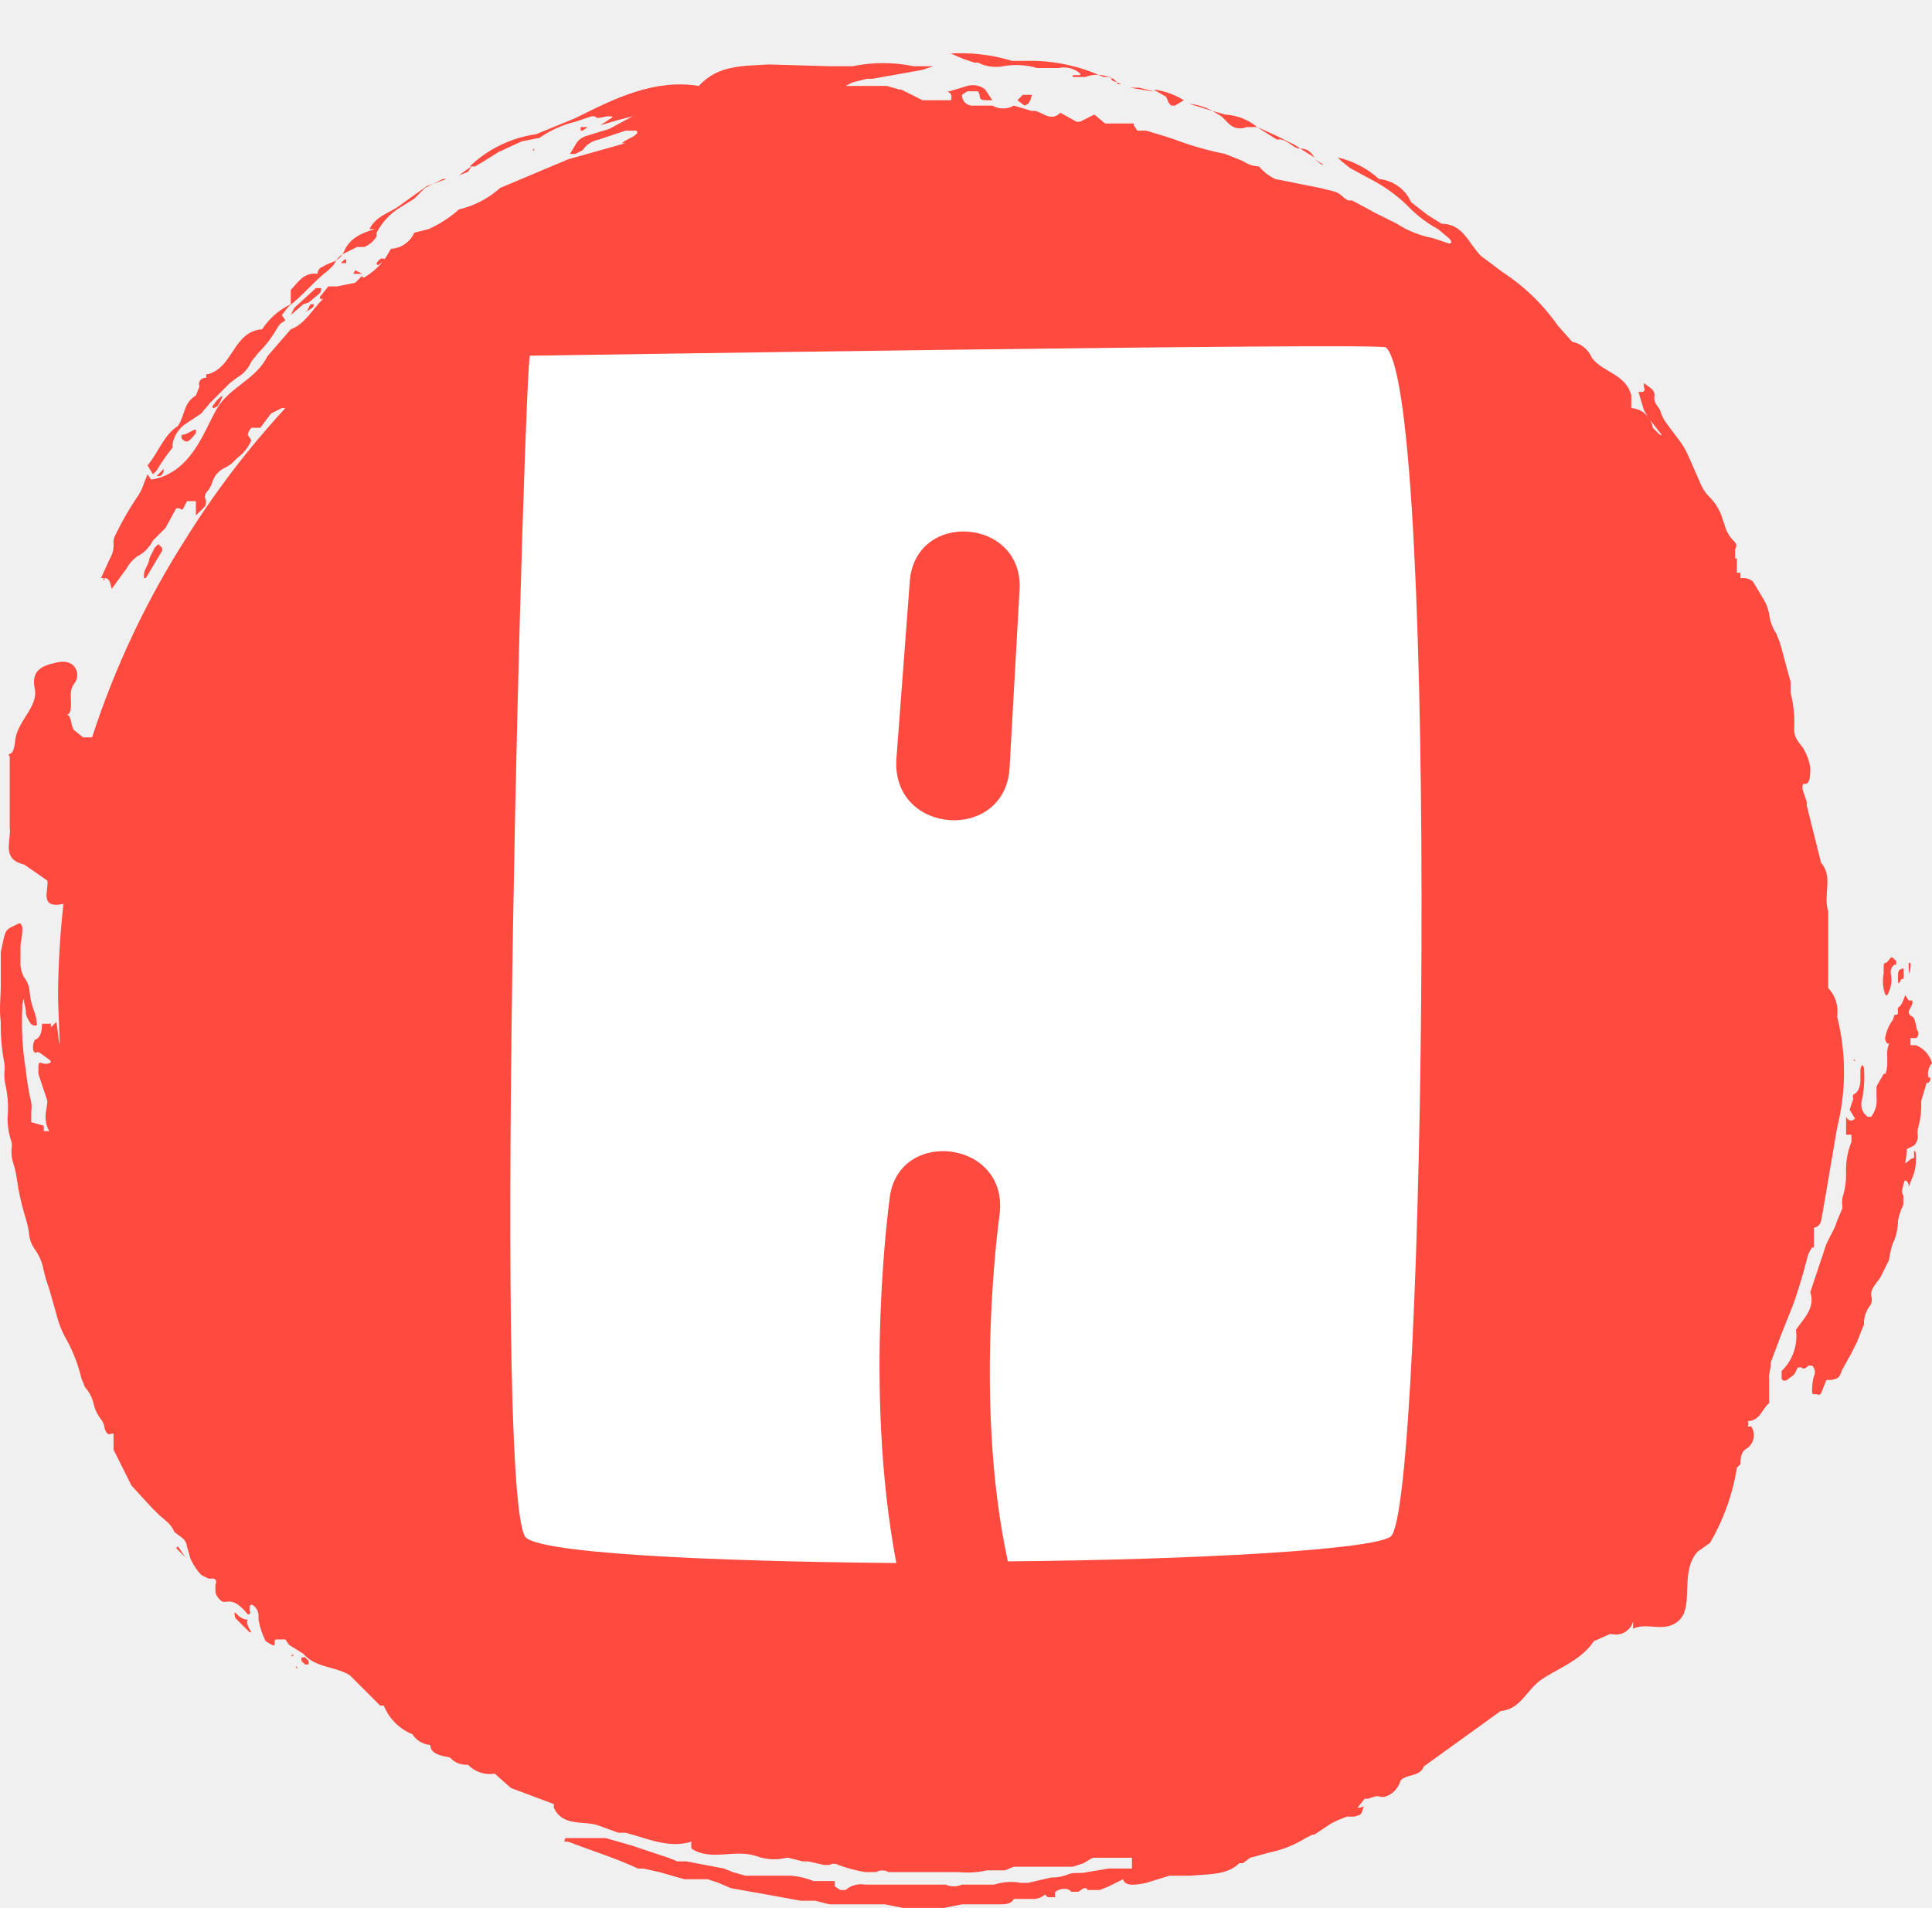
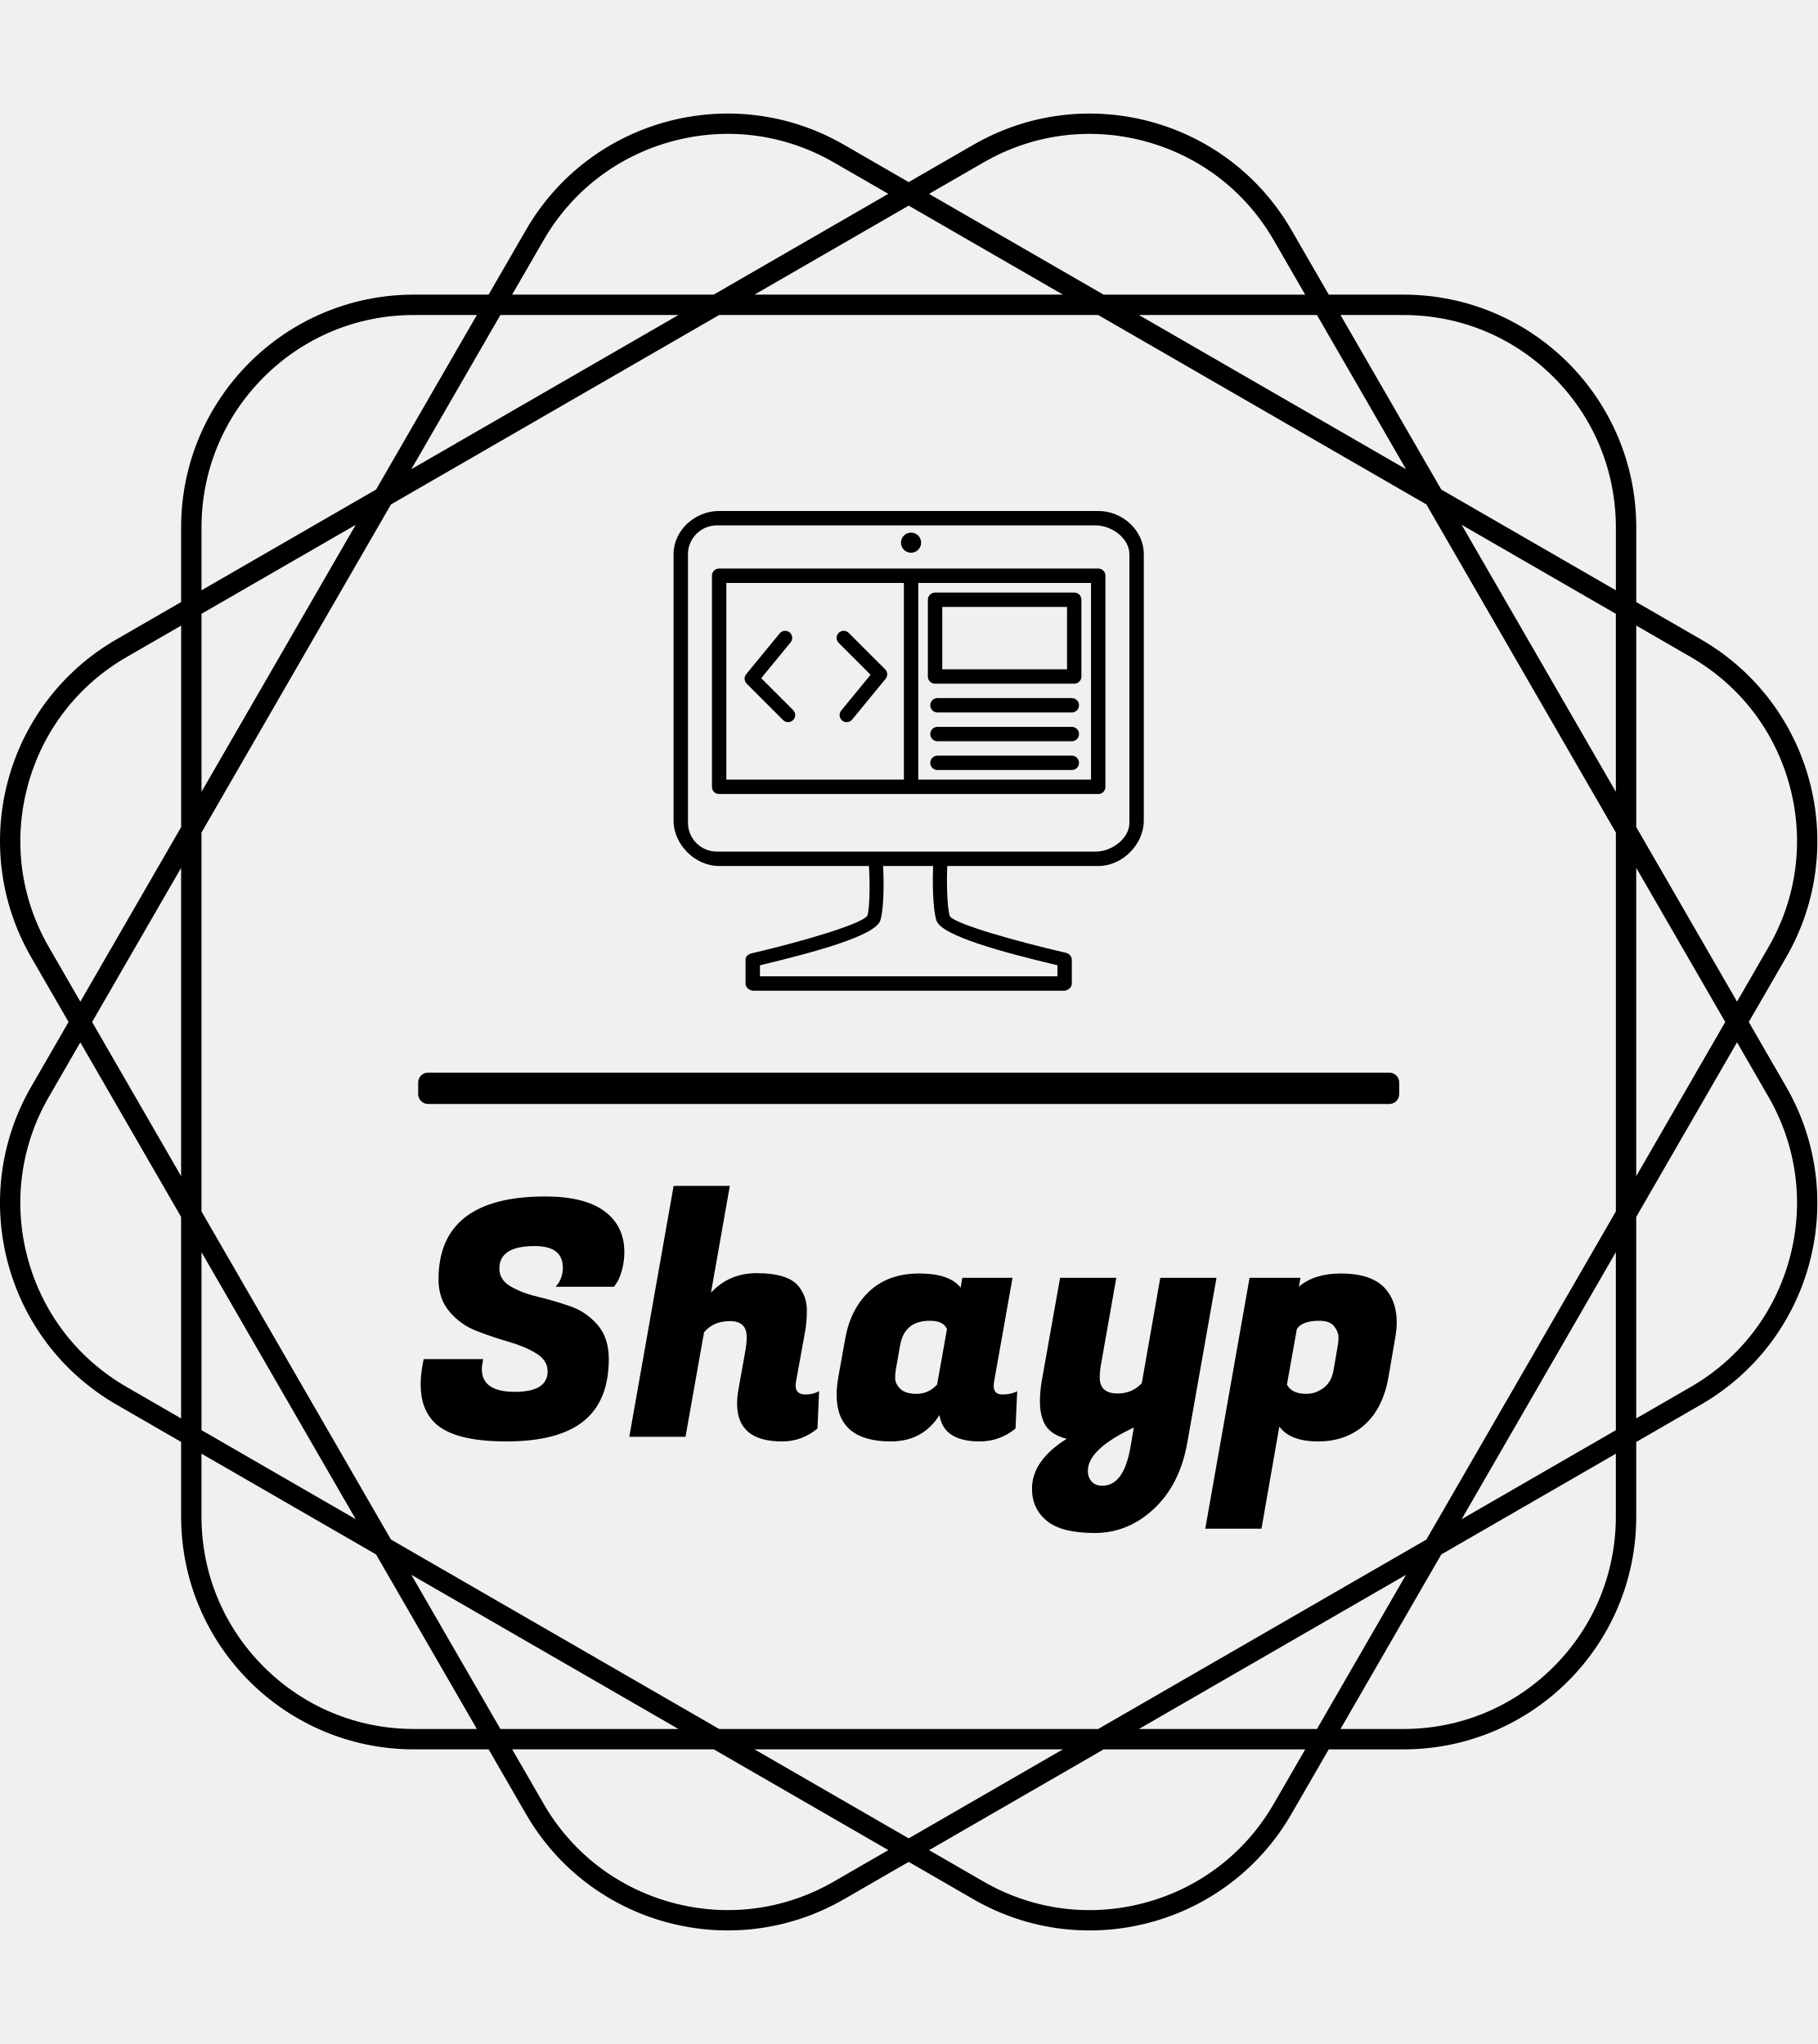
- <svg xmlns="http://www.w3.org/2000/svg" width="308.761" height="304.916" viewBox="0 0 106.008 104.687" class="css-1j8o68f" version="1.1" id="svg23">
-   <defs id="SvgjsDefs2684" />
-   <g id="SvgjsG2685" featurekey="rootContainer" transform="matrix(0.9820593,0,0,0.9820593,-0.05456052,0)" fill="#ff4a3f">
-     <g id="g17">
-       <path d="M19.8 15.3h.5l-.4-.2zm.5.1zm.8-.7c0 .1 0 .1.1.1l.4-.3c-.2-.1-.3-.1-.5.2zm.4-.2zm-4.1 2.3zm-.2.6l.3-.2c.1-.1.1-.2.1-.2h-.2l-.2.4c-.1-.1-.1 0 0 0zm2.2-2.9h-.1l-.2.2h.3zm-2.1 2.4l.6-.5c.1-.1.1-.2.1-.3h-.3l-1.2 1.1-.2.4.7-.6zm-1.1.8z" id="path3" />
-       <path d="M9.7 25v-.2a1.7 1.7 0 0 1 .7-1.1l.9-.6.5-.6.7-.7.4-.4.4-.3a1.9 1.9 0 0 0 .8-.9l.4-.5a5.9 5.9 0 0 0 1-1.3l.2-.3.3-.2-.2-.3.4-.5c.8-.6 1.4-1.4 2.2-2l.3-.3a1.4 1.4 0 0 1 .5-.6l.8-.4h.4a1.4 1.4 0 0 0 .7-.6V13a3.5 3.5 0 0 1 1.3-1.4l.8-.5.2-.2.4-.4 1-.5h.2l-1.1.4-1.4 1c-.6.5-1.4.6-1.8 1.4h.3c-.7.2-1.4.5-1.7 1.2s-.8.6-1.2.9a.4.4 0 0 0-.3.4c-.8-.1-1.1.5-1.5.9v.8a3.9 3.9 0 0 0-1.6 1.4c-1.6.1-1.6 2.1-3 2.5h-.1a.2.2 0 0 0 0 .2c-.3 0-.5.2-.4.5l-.2.5c-.7.4-.6 1.1-1 1.7-.8.5-1.1 1.5-1.7 2.2l.3.5.2-.2a11.6 11.6 0 0 1 .9-1.3zM53.9 3.3l.6.2h.2a2.2 2.2 0 0 0 1.4.2 4.1 4.1 0 0 1 1.9.1h1.2a1.4 1.4 0 0 1 1.2.3.1.1 0 0 1 0 .1H60a.1.1 0 0 0 0 .1h.7a1.8 1.8 0 0 1 1.3 0c.2 0 .1.1.2.2l.5.2h-.2c-.2-.4-.5-.4-.8-.4a9.7 9.7 0 0 0-4.3-.9h-.8A9.8 9.8 0 0 0 53 3h.2zm7.3 3.1zM50.3 4.7zm10.9 1.7h.2-.2zM19 14.7zm32.1-10zm17.6 2.2a.9.9 0 0 0 1 .2h.6a3.1 3.1 0 0 0-1.8-.7l-.7-.2.5.3zm-3.4-1.3c0 .1.1.2.2.3h.2l.5-.3a4.2 4.2 0 0 0-1.7-.6l.7.4zm7.4 2.7l.8.5c-.2-.3-.4-.5-.8-.5z" id="path5" />
-       <path d="M99 76.1l.6-1.6.6-1.5c.2-.5.6-1.8.8-2.6a1.7 1.7 0 0 1 .3-.7h.1v-1.1c.5-.1.4-.6.5-.9l.8-4.7a12.7 12.7 0 0 0 0-6.2 1.9 1.9 0 0 0-.5-1.6v-4.3c-.3-.9.3-1.9-.4-2.7L101 45a.4.4 0 0 0 0-.2l-.2-.6a.5.5 0 0 1 0-.4h.1c.3 0 .3-.5.3-.9a3 3 0 0 0-.4-1.1l-.3-.4a1.1 1.1 0 0 1-.2-.7 6.7 6.7 0 0 0-.2-2v-.6c-.2-.7-.4-1.5-.6-2.2l-.2-.5a2.5 2.5 0 0 1-.4-1.1 2.5 2.5 0 0 0-.3-.8l-.6-1a.8.8 0 0 0-.6-.2h-.1V32h-.2v-.8H97V31a.4.4 0 0 0 0-.1v-.2c.1-.2.1-.3-.1-.5a1.8 1.8 0 0 1-.4-.6l-.2-.6a2.9 2.9 0 0 0-.7-1.2 2.2 2.2 0 0 1-.5-.7l-.7-1.6a4.3 4.3 0 0 0-.6-1l-.6-.8a2.4 2.4 0 0 1-.4-.8l-.2-.3a.6.6 0 0 1-.1-.5.5.5 0 0 0-.2-.4l-.4-.3v.2c.1.2 0 .3-.1.3h-.2l.3 1 .3.5.7.9h-.1l-.2-.2-.2-.2a1.3 1.3 0 0 0-1.2-1.1v-.7c-.3-1.2-1.6-1.3-2.2-2.1a1.5 1.5 0 0 0-1.1-.9l-.8-.9a11.3 11.3 0 0 0-3.1-3l-.8-.6-.4-.3c-.7-.7-1-1.8-2.2-1.8l-.8-.5-.9-.7a2.2 2.2 0 0 0-1.8-1.3 5.1 5.1 0 0 0-2.3-1.2l.2.2.5.4 1.3.7a8.5 8.5 0 0 1 2.1 1.6 6.8 6.8 0 0 0 1.5 1.1l.6.5c.1.1.2.2.1.3H81l-.9-.3a5.6 5.6 0 0 1-2-.8l-1.2-.6-1.3-.7h-.2c-.3-.1-.4-.4-.8-.5l-.8-.2-2.5-.5a2.6 2.6 0 0 1-.9-.7 1.7 1.7 0 0 1-.9-.3l-1-.4a18.1 18.1 0 0 1-2.8-.8l-.6-.2-1-.3h-.5l-.2-.3v-.1h-1.6l-.6-.5-.4.2-.4.2h-.2l-.9-.5c-.6.6-1.1-.2-1.6-.1l-1-.3a1.2 1.2 0 0 1-1.2 0h-1.2a.6.6 0 0 1-.5-.6l.3-.2h.6a.7.7 0 0 1 .1.3c0 .2.2.2.5.2h.2l-.4-.6a1.1 1.1 0 0 0-1-.2l-1 .3H53c.3.2.2.3.2.5h-1.6l-.4-.2-.8-.4h-.1l-.7-.2h-2.3l.4-.2.8-.2h.3l1.7-.3 1.1-.2.6-.2h-1.1a8.4 8.4 0 0 0-3.4 0h-1.3L43 3.6c-1.4.1-2.8 0-3.9 1.2-2.5-.4-4.7.7-6.9 1.8l-2.2.9a6.7 6.7 0 0 0-3.7 1.8h.3l.5-.3.8-.5 1.3-.6 1-.2a6 6 0 0 1 2-.9l.9-.3h.2c.1.2.5 0 .7 0h.2c.1 0 .1.1 0 .1l-.6.4 1-.3.8-.2-1.3.7-1.3.4a1 1 0 0 0-.6.5l-.3.5h.3l.4-.2a1.4 1.4 0 0 1 .9-.6l1.5-.5h.5a.1.1 0 0 1 .1.2c-.2.2-.6.3-.8.5h.2l-3.2.9-3.8 1.6a5.2 5.2 0 0 1-2.3 1.2 6.6 6.6 0 0 1-1.7 1.1l-.8.2a1.5 1.5 0 0 1-1.3.9l-.3.5a3.7 3.7 0 0 1-1.2 1.1h-.1v-.1l-.2.2-.2.2-1 .2h-.5l-.4.5c-.1.1-.1.2 0 .2h.1c-.6.6-1 1.4-1.8 1.7L15 19.9c-.6 1.2-1.8 1.6-2.6 2.6s-1.4 3.9-3.9 4.3l-.2-.3-.2.5a2.7 2.7 0 0 1-.4.8 16.9 16.9 0 0 0-1.2 2.1.8.8 0 0 0-.1.5 1.4 1.4 0 0 1-.2.8l-.5 1.1h.2c.3 0 .3.3.4.6l.8-1.1a2.2 2.2 0 0 1 .6-.7 2 2 0 0 0 .9-.9l.3-.3.4-.4.6-1.1h.2c.1.1.1.1.2 0l.2-.4h.5v.8l.5-.5a.5.5 0 0 0 0-.5.4.4 0 0 1 .1-.3 1.5 1.5 0 0 0 .3-.5 1.3 1.3 0 0 1 .8-.9l.3-.2.3-.3a2.4 2.4 0 0 0 .8-1l-.2-.3c0-.1.1-.3.2-.4h.5l.6-.8.6-.3h.2a48.8 48.8 0 0 0-5.5 7.2h-.1.1a48.4 48.4 0 0 0-5.3 11.2h-.5l-.5-.4c-.2-.2-.1-.7-.4-.9h.1c.3-.5-.1-1.2.3-1.7s.1-1.4-.9-1.2-1.5.5-1.3 1.5-1 1.8-1.1 2.9-.5.5-.3.9v3.9c.1.8-.5 1.8.8 2.1l1.3.9c.1.5-.5 1.6.9 1.3a49.2 49.2 0 0 0-.3 5c0 1.1.1 2.2.1 3.3v-.4c-.1-.4-.1-.8-.2-1.3l-.3.3v-.2h-.5c0 .5-.1.8-.4.9a.9.9 0 0 0-.1.5c0 .1.1.3.2.2s.4.2.7.4-.2.3-.4.2-.2.1-.2.3v.3l.5 1.5c0 .3-.1.6-.1.9a1.7 1.7 0 0 0 .2.8h-.3v-.3l-.7-.2v-.6a1.5 1.5 0 0 0 0-.5 14.6 14.6 0 0 1-.3-1.8 16.6 16.6 0 0 1-.2-3.5.9.9 0 0 1 .1-.5v.2a2.9 2.9 0 0 1 .1.5.8.8 0 0 0 .1.4c.1.2.2.4.4.4s.1-.1.1-.2a2.1 2.1 0 0 0-.1-.5 4.2 4.2 0 0 1-.3-1.3 1.5 1.5 0 0 0-.3-.7 1.6 1.6 0 0 1-.2-.9v-.8c0-.3.1-.6.1-.9a.5.5 0 0 0-.1-.4h-.1c-.8.4-.7.2-1 1.6V55c0 .7-.1 1.4 0 2.1a10.8 10.8 0 0 0 .2 2.3 1.8 1.8 0 0 1 0 .5 3.1 3.1 0 0 0 .1.9 5.9 5.9 0 0 1 .1 1.3 3.9 3.9 0 0 0 .2 1.7 1.2 1.2 0 0 1 0 .4 2.1 2.1 0 0 0 .1.8 4.9 4.9 0 0 1 .2.9 14 14 0 0 0 .5 2.2 5 5 0 0 1 .2 1 1.7 1.7 0 0 0 .3.7 2.9 2.9 0 0 1 .5 1.2 8.5 8.5 0 0 0 .3 1l.4 1.4a5.4 5.4 0 0 0 .6 1.5 8.5 8.5 0 0 1 .8 2.1l.2.5a2.1 2.1 0 0 1 .5 1 2.1 2.1 0 0 0 .4.8 1 1 0 0 1 .2.5c.1.3.2.4.4.3h.1v.9l.5 1 .5 1 1.1 1.2.4.4c.3.3.7.5.9 1l.4.3a.7.7 0 0 1 .3.5l.2.7a3.3 3.3 0 0 0 .6.9l.4.2h.3a.2.2 0 0 1 .1.3 2.5 2.5 0 0 0 0 .5.9.9 0 0 0 .4.5h.2c.4-.1.8.2 1.2.7h.1c0-.1.1-.1 0-.2v-.2c0-.1.1-.2.2-.1a.7.7 0 0 1 .3.6v.2a4.3 4.3 0 0 0 .4 1.2c.5.3.5.3.5.1s0-.2.2-.2h.4l.2.3.8.5c.7.8 1.8.7 2.6 1.2l1.7 1.7h.2a2.9 2.9 0 0 0 1.6 1.6 1.3 1.3 0 0 0 1 .6c0 .5.6.6 1.1.7a1.2 1.2 0 0 0 .8.4h.2a1.7 1.7 0 0 0 1.5.5l.9.8 2.4.9v.2c.5 1.1 1.7.7 2.5 1l1.1.4h.4c1.2.3 2.4.9 3.7.5a.7.7 0 0 0 0 .4c1.1.7 2.4 0 3.6.4a2.9 2.9 0 0 0 1.7.1h.1l.8.2h.3l.9.2h.3a.5.5 0 0 1 .5 0 7.9 7.9 0 0 0 1.5.4h.6a.7.7 0 0 1 .7 0h3.9a5 5 0 0 0 1.6-.1h1l.5-.2H60l.6-.2.5-.3h2.2v.6H62l-1.2.2c-.4.1-.7 0-1 .1a2.4 2.4 0 0 1-1 .2l-1.3.3h-.4a3.1 3.1 0 0 0-1.5.1h-1.8a1.1 1.1 0 0 1-.9 0h-4.5a1.3 1.3 0 0 0-1.1.3H47l-.3-.2v-.3h-1.2a4.1 4.1 0 0 0-1.3-.3h-2.5l-.7-.2-.5-.2-2.1-.4h-.5l-.5-.2-2.1-.7-1.4-.4h-2.2c-.1 0-.1.1-.1.2h.2c1.3.5 2.6.9 3.9 1.5h.3l.9.2 1.4.4h1.3l.6.2.7.3 1.7.3 1.1.2 1.1.2h.8l.8.2h3.1l1 .2h2.3l1-.2H56c.4 0 .6-.1.7-.3h1a1 1 0 0 0 .8-.3c-.1.1 0 .1.1.2h.4v-.2c0-.1 0-.1.2-.2s.6-.1.7.1h.4l.3-.2c.2 0 .2 0 .2.1h.7l.5-.2.8-.4c.1.3.4.4 1.3.2l1.3-.4h1.2c.9-.1 2 0 2.7-.7h.2l.4-.3 1.1-.3a6.1 6.1 0 0 0 2-.8l.4-.2h.1l.9-.6.4-.2.5-.2h.4c.4-.1.4-.1.5-.4s0-.1-.2-.1h-.1l.4-.5h.2c.3-.1.5-.2.7-.1h.2a1.3 1.3 0 0 0 .9-.9c.3-.4 1.1-.2 1.3-.8l4.3-3.1c1.1-.1 1.4-1.1 2.2-1.7s2.3-1.1 3-2.2l.9-.4h.1a1 1 0 0 0 1.2-.7v.4c.8-.4 1.8.3 2.6-.5s0-2.7 1-3.8l.7-.5a12.1 12.1 0 0 0 1.5-4.2l.2-.2c0-.3 0-.7.4-.9a.9.9 0 0 0 .2-1.2h-.2a.3.3 0 0 0 0-.3c.7 0 .8-.7 1.2-1V77a.5.5 0 0 1 0-.2 3.8 3.8 0 0 0 .1-.7zM5.9 32.2z" id="path7" />
-       <path d="M26.4 9.3l-.3.2-.4.3.5-.2zm6.1-2h.1l.3-.2h-.4zm-2.6 1l-.1.1h.1v-.1zm-1.5 1.4zm1.3-.2zm-6.3 3.1zM9.2 26.2l-.4.4H9a.4.4 0 0 0 .2-.4zm3-3.5a2.1 2.1 0 0 0 .3-.6 1.5 1.5 0 0 0-.5.5c-.1.1-.1.2 0 .2zM11 24.2V24c-.2 0-.5.3-.8.3v.2c.3.3.4.2.8-.3zm3 66.2zM73.9 9.2h.1l-.5-.3zm-2.5-1.4c.5-.1.8.4 1.2.5h.1l-.3-.2-1-.5-1.1-.5.3.2zM52.8 3.1zm11.7 2h-.1l-1.2-.2h.5zm2 .7l1.3.4a3.3 3.3 0 0 0-1.3-.4zm-9 0a1 1 0 0 0 .2-.5h-.5l-.3.3.4.3zm9 1.6zM49.9 4.2zm2.9.7zM48.5 4zm13.8 2.1a.5.5 0 0 0 0 .1zm44.8 52.3h-.3V58h.3c.1 0 .2-.3.1-.4s-.1-.7-.3-.8a.3.3 0 0 1-.2-.3l.2-.4a.4.4 0 0 0 0-.2h-.2l-.2-.3c-.1.3-.2.6-.4.7a.5.5 0 0 0 0 .2c0 .1 0 .2-.1.2h-.1a1.1 1.1 0 0 1-.1.3 2.3 2.3 0 0 0-.4.9.4.4 0 0 0 .1.4h.1a1.7 1.7 0 0 0-.1.8v.4a1.8 1.8 0 0 1-.1.5h-.1l-.4.7v.6a1.5 1.5 0 0 1-.3 1.1h-.2l-.2-.2a.9.9 0 0 1-.1-.8 6.5 6.5 0 0 0 .1-1.7c0-.1-.1-.2-.1-.2a.5.5 0 0 0-.1.3v.6c0 .2-.1.6-.3.7s-.1.2-.1.3l-.2.6.3.5c-.2.2-.4.1-.5-.1v1h.3v.4a4.2 4.2 0 0 0-.3 1.4 3.3 3.3 0 0 0 0 .4 4 4 0 0 1-.2 1.3 2 2 0 0 0 0 .6l-.3.7a3.2 3.2 0 0 1-.3.7l-.3.6-.9 2.7c.3.9-.4 1.5-.8 2.1a2.7 2.7 0 0 1-.8 2.3v.4c0 .1.1.2.3.1l.4-.3.2-.4h.2c.1.1.2.1.4-.1h.2a.5.5 0 0 1 .1.6 2.9 2.9 0 0 0-.1.8c0 .1 0 .2.1.2h.2c.1.1.2 0 .3-.3l.2-.5h.3c.4-.1.4-.1.6-.6l.5-.9.3-.6.4-1a1.6 1.6 0 0 1 .3-1 .6.6 0 0 0 .1-.6c0-.2 0-.3.2-.6l.3-.4.5-1a4.7 4.7 0 0 1 .2-.9 3 3 0 0 0 .3-1.3 3.8 3.8 0 0 1 .3-.9v-.5c-.1-.2-.1-.2 0-.6s.1-.2.2-.2a.4.4 0 0 1 .1.3l.2-.5a2.3 2.3 0 0 0 .2-.9v-.3c0-.1 0-.3-.1-.3v.4c-.2 0-.3.2-.5.3a6.4 6.4 0 0 0 .1-.8l.4-.2a.7.7 0 0 0 .2-.6 1.4 1.4 0 0 1 0-.3 4.8 4.8 0 0 0 .2-1.4v-.2l.3-1h.1a.3.3 0 0 0 .1-.3h-.1a.9.9 0 0 1 .2-.8 1.5 1.5 0 0 0-.9-1zm-1.2 7.8zm-.2-9.9zm0 0zM9.1 30.8a.3.3 0 0 0 0-.2l-.2-.2-.2.2-.3.6c0 .3-.3.6-.3.9v.2h.1zm96.3 24.8h.1a1.7 1.7 0 0 0 .2-1.2.5.5 0 0 1 .2-.5h.1v-.2l-.2-.2h-.1c-.1.1-.2.3-.3.3s-.1.1-.1.3v.3a2.2 2.2 0 0 0 .1 1.2zM13.2 90.1c-.1 0 0 .2 0 .3l.8.8h.1c-.2-.3-.3-.6-.2-.7a.9.9 0 0 1-.5-.2zm.8.3zm92.3-35.7h.1a2 2 0 0 0 0-.6c-.3.1-.3.1-.3.6s.1.1.2 0z" id="path9" />
-       <path d="M106.7 62a.6.6 0 0 0 .1-.5c0-.1-.1-.2-.1-.1h-.2v.2c0 .4.1.5.2.4zm.1-8.2h-.1v.6a1 1 0 0 0 .1-.6zM17.1 92.6h-.2v.2l.2.2h.2v-.2zm86.6-33.3c0-.1 0-.1-.1-.1zM9.9 86.5l.5.5-.4-.6z" id="path11" />
-       <circle cx="10.5" cy="87.1" transform="rotate(-24.8 10.4 87.159)" id="circle13" />
-       <path d="M9.7 30.1h-.1v.2-.2h.1zm83.2-6.6l-.2-.3h-.1zm-14.7 77.1zM5.9 32.2zm-.1.2a.3.3 0 0 0 .1-.2v.2zm1.9-4.9zM61.5 2.4zm42.8 58.2v.1-.1zM16.4 92.5h-.1c.1.1.2 0 .1-.1zm.2.7h.1l-.1-.1v.1zm73.9-71.3zm15.2 34.4zM14.6 91.7zm92.1-37zm-.8 11.4zM34.6 0z" id="path15" />
-     </g>
-   </g>
-   <g id="SvgjsG2686" featurekey="nameFeature-0" transform="matrix(2.284354,0,0,2.284354,27.98006,-5.60952)" fill="#ffffff">
-     <path d="M9.6 16.48 l-0.32 4.24 c-0.08 1.8 2.6 1.96 2.72 0.2 l0.24 -4.28 c0.12 -1.76 -2.56 -1.96 -2.64 -0.16 z M0.48 11 l0 0 c0.04 0 20.48 -0.32 20.56 -0.2 c1.28 1.12 0.96 27.8 0.12 28.56 c-0.4 0.32 -4.64 0.56 -9.2 0.6 c-0.84 -3.84 -0.2 -8.32 -0.2 -8.32 c0.24 -1.8 -2.44 -2.12 -2.64 -0.4 c0 0.04 -0.64 4.52 0.16 8.76 c-4.56 -0.04 -8.68 -0.24 -8.92 -0.64 c-0.8 -1.44 0 -28.28 0.12 -28.36 z" id="path20" />
+ <svg xmlns="http://www.w3.org/2000/svg" version="1.1" width="1000" height="1125" viewBox="0 0 1000 1125">
+   <g transform="matrix(1,0,0,1,0.001100854,0)">
+     <svg viewBox="0 0 320 360" data-background-color="#ffffff" preserveAspectRatio="xMidYMid meet" height="1125" width="1000">
+       <g id="tight-bounds" transform="matrix(1,0,0,1,0.0001035353,0)">
+         <svg viewBox="0 0 320 360" height="360" width="320">
+           <g>
+             <svg />
+           </g>
+           <g>
+             <svg viewBox="0 0 320 360" height="360" width="320">
+               <g>
+                 <path d="M307.925 179.999l6.575-11.387c11.322-19.607 4.604-44.679-15.003-56.001l-11.387-6.575v-13.151c0-22.639-18.354-40.994-40.994-40.994h-13.151l-6.575-11.387c-11.322-19.607-36.393-26.325-56.001-15.003l-11.39 6.572-11.387-6.576c-19.607-11.318-44.679-4.6-56.001 15.007l-6.575 11.387h-13.151c-22.639 0-40.994 18.354-40.994 40.994v13.151l-11.387 6.575c-19.607 11.322-26.325 36.393-15.003 56.001l6.572 11.387-6.576 11.387c-11.318 19.607-4.6 44.679 15.007 56l11.387 6.576v13.15c0 22.639 18.354 40.994 40.994 40.994h13.151l6.575 11.387c11.322 19.607 36.393 26.325 56.001 15.003l11.387-6.571 11.387 6.575c19.607 11.322 44.679 4.604 56-15.003l6.576-11.387h13.15c22.639 0 40.994-18.354 40.994-40.994v-13.151l11.387-6.575c19.607-11.322 26.325-36.393 15.003-56.001zM297.702 115.716c8.655 4.996 14.842 13.062 17.428 22.713 2.586 9.65 1.261 19.734-3.735 28.384l-5.538 9.596-17.747-30.74v-35.494zM251.155 271.155l-57.791 33.365h-66.731l-57.791-33.365-33.365-57.791v-66.731l33.365-57.791 57.791-33.365h66.731l57.791 33.365 33.365 57.791v66.731zM284.517 220.539v31.351l-27.151 15.676zM247.566 277.366l-15.676 27.151h-31.351zM187.15 308.106l-27.151 15.676-27.151-15.676zM119.459 304.517h-31.352l-15.676-27.151zM62.632 267.566l-27.151-15.676v-31.351zM31.891 207.15l-15.675-27.151 15.675-27.151zM35.481 139.459v-31.352l27.151-15.676zM72.431 82.632l15.676-27.151h31.352zM132.848 51.891l27.151-15.675 27.151 15.675zM200.539 55.481h31.351l15.676 27.151zM257.366 92.431l27.151 15.676v31.352zM288.106 152.848l15.676 27.151-15.676 27.151zM247.112 55.481c9.992 0 19.384 3.889 26.452 10.956 7.063 7.063 10.956 16.46 10.957 26.452v11.079l-30.741-17.747-17.747-30.74zM173.18 28.606c8.655-4.996 18.735-6.322 28.385-3.735 9.65 2.586 17.716 8.777 22.712 17.428l5.538 9.596h-35.494l-30.741-17.747zM95.716 42.295c4.996-8.655 13.062-14.842 22.713-17.428 9.65-2.586 19.734-1.261 28.384 3.736l9.596 5.537-30.74 17.747h-35.494zM35.481 92.885c0-9.992 3.889-19.384 10.956-26.452 7.063-7.063 16.46-10.956 26.452-10.956h11.079l-17.747 30.74-30.74 17.747zM8.606 166.817c-4.996-8.655-6.322-18.735-3.735-28.385 2.586-9.65 8.777-17.716 17.428-22.712l9.596-5.538v35.495l-17.747 30.74zM22.295 244.281c-8.655-4.996-14.842-13.062-17.428-22.712-2.586-9.65-1.261-19.734 3.736-28.385l5.537-9.596 17.747 30.74v35.495zM72.885 304.517c-9.992 0-19.384-3.889-26.452-10.957-7.063-7.063-10.956-16.46-10.956-26.451v-11.08l30.74 17.747 17.747 30.741zM146.817 331.391c-8.655 4.996-18.735 6.322-28.385 3.735-9.65-2.586-17.716-8.777-22.712-17.428l-5.538-9.596h35.495l30.74 17.747zM224.281 317.702c-4.996 8.655-13.062 14.842-22.712 17.428-9.65 2.586-19.734 1.261-28.385-3.735l-9.596-5.538 30.74-17.747h35.495zM284.517 267.112c0 9.992-3.889 19.384-10.957 26.452-7.063 7.063-16.46 10.956-26.451 10.957h-11.08l17.747-30.741 30.741-17.747zM315.13 221.565c-2.586 9.65-8.777 17.716-17.428 22.712l-9.596 5.538v-35.494l17.747-30.741 5.538 9.596c4.996 8.658 6.326 18.739 3.739 28.389z" fill="#000000" fill-rule="nonzero" stroke="none" stroke-width="1" stroke-linecap="butt" stroke-linejoin="miter" stroke-miterlimit="10" stroke-dasharray="" stroke-dashoffset="0" font-family="none" font-weight="none" font-size="none" text-anchor="none" style="mix-blend-mode: normal" data-fill-palette-color="tertiary" />
+               </g>
+               <g transform="matrix(1,0,0,1,73.63283,90)">
+                 <svg viewBox="0 0 172.734 180" height="180" width="172.734">
+                   <g>
+                     <svg viewBox="0 0 192.96 201.076" height="180" width="172.734">
+                       <g>
+                         <rect width="192.96" height="6.159" x="0" y="110.503" fill="#000000" opacity="1" stroke-width="0" stroke="transparent" fill-opacity="1" class="rect-o-0" data-fill-palette-color="primary" rx="1%" id="o-0" data-palette-color="#ff0000" />
+                       </g>
+                       <g transform="matrix(1,0,0,1,0.48,132.7837)">
+                         <svg viewBox="0 0 192 68.293" height="68.293" width="192">
+                           <g id="textblocktransform">
+                             <svg viewBox="0 0 192 68.293" height="68.293" width="192" id="textblock">
+                               <g>
+                                 <svg viewBox="0 0 192 68.293" height="68.293" width="192">
+                                   <g transform="matrix(1,0,0,1,0,0)">
+                                     <svg width="192" viewBox="1.25 -37.95 147.59 52.5" height="68.293" data-palette-color="#ff0000">
+                                       <path d="M10.5-10.25L10.5-10.25Q10.5-6.8 15.48-6.8 20.45-6.8 20.45-9.9L20.45-9.9Q20.45-11.55 18.75-12.6 17.05-13.65 14.63-14.35 12.2-15.05 9.78-15.98 7.35-16.9 5.65-18.88 3.95-20.85 3.95-23.8L3.95-23.8Q3.95-36.35 20.1-36.35L20.1-36.35Q26-36.35 29.03-34.13 32.05-31.9 32.05-27.95L32.05-27.95Q32.05-26.5 31.68-25.18 31.3-23.85 30.9-23.3L30.9-23.3 30.5-22.7 21.65-22.7Q22.75-23.85 22.75-25.6L22.75-25.6Q22.75-28.85 18.5-28.85L18.5-28.85Q13.15-28.85 13.15-25.45L13.15-25.45Q13.15-23.75 14.85-22.75 16.55-21.75 18.98-21.18 21.4-20.6 23.85-19.75 26.3-18.9 28-16.93 29.7-14.95 29.7-11.8L29.7-11.8Q29.7-5.45 25.9-2.38 22.1 0.7 14.2 0.7 6.3 0.7 3.4-2.1L3.4-2.1Q1.25-4.2 1.25-7.9L1.25-7.9Q1.25-9.3 1.55-10.95L1.55-10.95 1.7-11.75 10.7-11.75 10.6-11.15Q10.5-10.65 10.5-10.25ZM59.45-6.4L59.45-6.4Q60.6-6.4 61.5-6.9L61.5-6.9 61.25-1.25Q58.9 0.7 55.9 0.7L55.9 0.7Q49.1 0.7 49.1-5L49.1-5Q49.1-6 49.3-7.15L49.3-7.15 50.4-13.3Q50.55-14.2 50.55-15.1L50.55-15.1Q50.55-17.5 48.02-17.5 45.5-17.5 44.1-15.8L44.1-15.8 41.3 0 32.8 0 39.5-37.95 48-37.95 45.15-21.8Q47.9-24.75 52.05-24.75L52.05-24.75Q57.1-24.75 58.6-22.5L58.6-22.5Q59.65-21 59.65-19.15 59.65-17.3 59.35-15.75L59.35-15.75 58-8.3Q57.95-8 57.95-7.75L57.95-7.75Q57.95-6.4 59.45-6.4ZM87.9-7.7L87.9-7.7Q87.9-6.4 89.22-6.4 90.55-6.4 91.45-6.9L91.45-6.9 91.2-1.25Q88.8 0.7 85.8 0.7L85.8 0.7Q80.3 0.7 79.7-3.3L79.7-3.3Q77.2 0.7 72.34 0.7L72.34 0.7Q64.15 0.7 64.15-6.35L64.15-6.35Q64.15-7.55 64.4-9L64.4-9 65.45-14.85Q66.25-19.35 69.12-22.03 72-24.7 76.62-24.7 81.25-24.7 82.9-22.55L82.9-22.55 83.15-24.05 90.75-24.05 87.95-8.3Q87.9-8 87.9-7.7ZM73.75-13.85L73.09-10.1Q73-9.65 73-8.85 73-8.05 73.75-7.28 74.5-6.5 76.27-6.5 78.05-6.5 79.34-7.9L79.34-7.9 80.84-16.3Q80.3-17.55 78.25-17.55L78.25-17.55Q74.4-17.55 73.75-13.85L73.75-13.85ZM106.44-24.05L104.09-10.75Q103.94-9.85 103.94-8.95L103.94-8.95Q103.94-6.55 106.64-6.55L106.64-6.55Q108.84-6.55 110.29-8.1L110.29-8.1 113.09-24.05 121.59-24.05 117.19 0.8Q116.09 7.15 112.17 10.85 108.24 14.55 103.19 14.55 98.14 14.55 95.92 12.7 93.69 10.85 93.69 7.85L93.69 7.85Q93.69 3.6 98.94 0.3L98.94 0.3Q96.09-0.4 95.34-2.55L95.34-2.55Q94.89-3.75 94.89-5.25 94.89-6.75 95.14-8.3L95.14-8.3 97.94-24.05 106.44-24.05ZM104.34 7.4L104.34 7.4Q107.59 7.4 108.59 1.5L108.59 1.5 109.09-1.4Q102.14 1.85 102.14 5.15L102.14 5.15Q102.14 6.15 102.72 6.78 103.29 7.4 104.34 7.4ZM140.39-24.7L140.39-24.7Q145.49-24.7 147.44-22L147.44-22Q148.84-20.15 148.84-17.3L148.84-17.3Q148.84-16.15 148.59-14.85L148.59-14.85 147.59-9Q146.74-4.25 143.94-1.78 141.14 0.7 136.94 0.7 132.74 0.7 131.09-1.55L131.09-1.55 128.39 13.9 119.89 13.9 126.59-24.05 134.29-24.05 134.04-22.7Q136.39-24.7 140.39-24.7ZM135.19-6.5L135.19-6.5Q136.59-6.5 137.79-7.4 138.99-8.3 139.29-10.1L139.29-10.1 139.94-13.85Q140.04-14.35 140.04-15.1 140.04-15.85 139.39-16.7 138.74-17.55 137.14-17.55L137.14-17.55Q134.54-17.55 133.74-16.3L133.74-16.3 132.24-7.9Q132.94-6.5 135.19-6.5Z" opacity="1" transform="matrix(1,0,0,1,0,0)" fill="#000000" class="undefined-text-0" data-fill-palette-color="primary" id="text-0" />
+                                     </svg>
+                                   </g>
+                                 </svg>
+                               </g>
+                             </svg>
+                           </g>
+                         </svg>
+                       </g>
+                       <g transform="matrix(1,0,0,1,50.23356,0)">
+                         <svg viewBox="0 0 92.493 94.38" height="94.38" width="92.493">
+                           <g>
+                             <svg version="1.1" x="0" y="0" viewBox="0 0 98 100" enable-background="new 0 0 100 100" xml:space="preserve" height="94.38" width="92.493" class="icon-icon-0" data-fill-palette-color="accent" id="icon-0">
+                               <g fill="#ff0000" data-fill-palette-color="accent">
+                                 <circle cx="49.494" cy="6.603" r="2.1" fill="#000000" data-fill-palette-color="accent" />
+                                 <path d="M18.267 34.851l6.123-7.465c0.518-0.63 0.425-1.56-0.204-2.076-0.629-0.517-1.56-0.424-2.076 0.204l-6.972 8.499c-0.481 0.586-0.439 1.443 0.098 1.979l7.593 7.591c0.288 0.289 0.665 0.433 1.042 0.433 0.378 0 0.755-0.144 1.043-0.433 0.576-0.576 0.576-1.51 0-2.086L18.267 34.851z" fill="#000000" data-fill-palette-color="accent" />
+                                 <path d="M44.093 32.998L36.5 25.406c-0.576-0.576-1.509-0.576-2.086 0-0.576 0.577-0.576 1.511 0 2.087l6.647 6.646-6.123 7.465c-0.516 0.63-0.424 1.56 0.206 2.077 0.274 0.225 0.605 0.334 0.935 0.334 0.427 0 0.851-0.185 1.142-0.54l6.97-8.499C44.671 34.39 44.63 33.534 44.093 32.998z" fill="#000000" data-fill-palette-color="accent" />
+                                 <path d="M88.568 0H9.432C4.491 0 0 4.02 0 8.96v55.608C0 69.51 4.491 74 9.432 74h31.279c0.159 2 0.311 8.268-0.323 10.369-1.163 1.729-13.49 5.365-24.164 7.854C15.56 92.379 15 92.854 15 93.537v4.992c0 0.813 0.835 1.471 1.647 1.471h64.707C82.166 100 83 99.342 83 98.529v-4.992c0-0.684-0.559-1.277-1.225-1.434-10.732-2.486-23.082-6.008-24.202-7.625C56.896 82.277 56.925 76 57.039 74h31.529C93.508 74 98 69.51 98 64.568V8.96C98 4.02 93.508 0 88.568 0zM80 94.703V97H18v-2.298c11-2.638 24.097-6.121 25.095-9.362C43.963 82.512 43.796 76 43.657 74h10.438c-0.104 2-0.188 8.514 0.682 11.343C55.773 88.583 69 92.064 80 94.703zM95 64.98c0 3.326-3.695 6.02-7.02 6.02H9.02C5.695 71 3 68.307 3 64.98V9.019C3 5.695 5.695 3 9.02 3h78.96C91.305 3 95 5.695 95 9.019V64.98z" fill="#000000" data-fill-palette-color="accent" />
+                                 <path d="M88.529 12H9.471C8.659 12 8 12.659 8 13.471v44.058C8 58.342 8.659 59 9.471 59h79.058C89.342 59 90 58.342 90 57.529V13.471C90 12.659 89.342 12 88.529 12zM11 15h37v41H11V15zM87 56H51V15h36V56z" fill="#000000" data-fill-palette-color="accent" />
+                                 <path d="M54.5 36h29c0.828 0 1.5-0.671 1.5-1.5v-16c0-0.829-0.672-1.5-1.5-1.5h-29c-0.828 0-1.5 0.671-1.5 1.5v16C53 35.329 53.672 36 54.5 36zM56 20h26v13H56V20z" fill="#000000" data-fill-palette-color="accent" />
+                                 <path d="M83 39H55c-0.828 0-1.5 0.671-1.5 1.5S54.172 42 55 42h28c0.828 0 1.5-0.671 1.5-1.5S83.828 39 83 39z" fill="#000000" data-fill-palette-color="accent" />
+                                 <path d="M83 45H55c-0.828 0-1.5 0.671-1.5 1.5S54.172 48 55 48h28c0.828 0 1.5-0.671 1.5-1.5S83.828 45 83 45z" fill="#000000" data-fill-palette-color="accent" />
+                                 <path d="M83 51H55c-0.828 0-1.5 0.672-1.5 1.5S54.172 54 55 54h28c0.828 0 1.5-0.672 1.5-1.5S83.828 51 83 51z" fill="#000000" data-fill-palette-color="accent" />
+                               </g>
+                             </svg>
+                           </g>
+                         </svg>
+                       </g>
+                       <g />
+                     </svg>
+                   </g>
+                 </svg>
+               </g>
+             </svg>
+           </g>
+           <defs />
+         </svg>
+         <rect width="320" height="360" fill="none" stroke="none" visibility="hidden" />
+       </g>
+     </svg>
  </g>
</svg>
